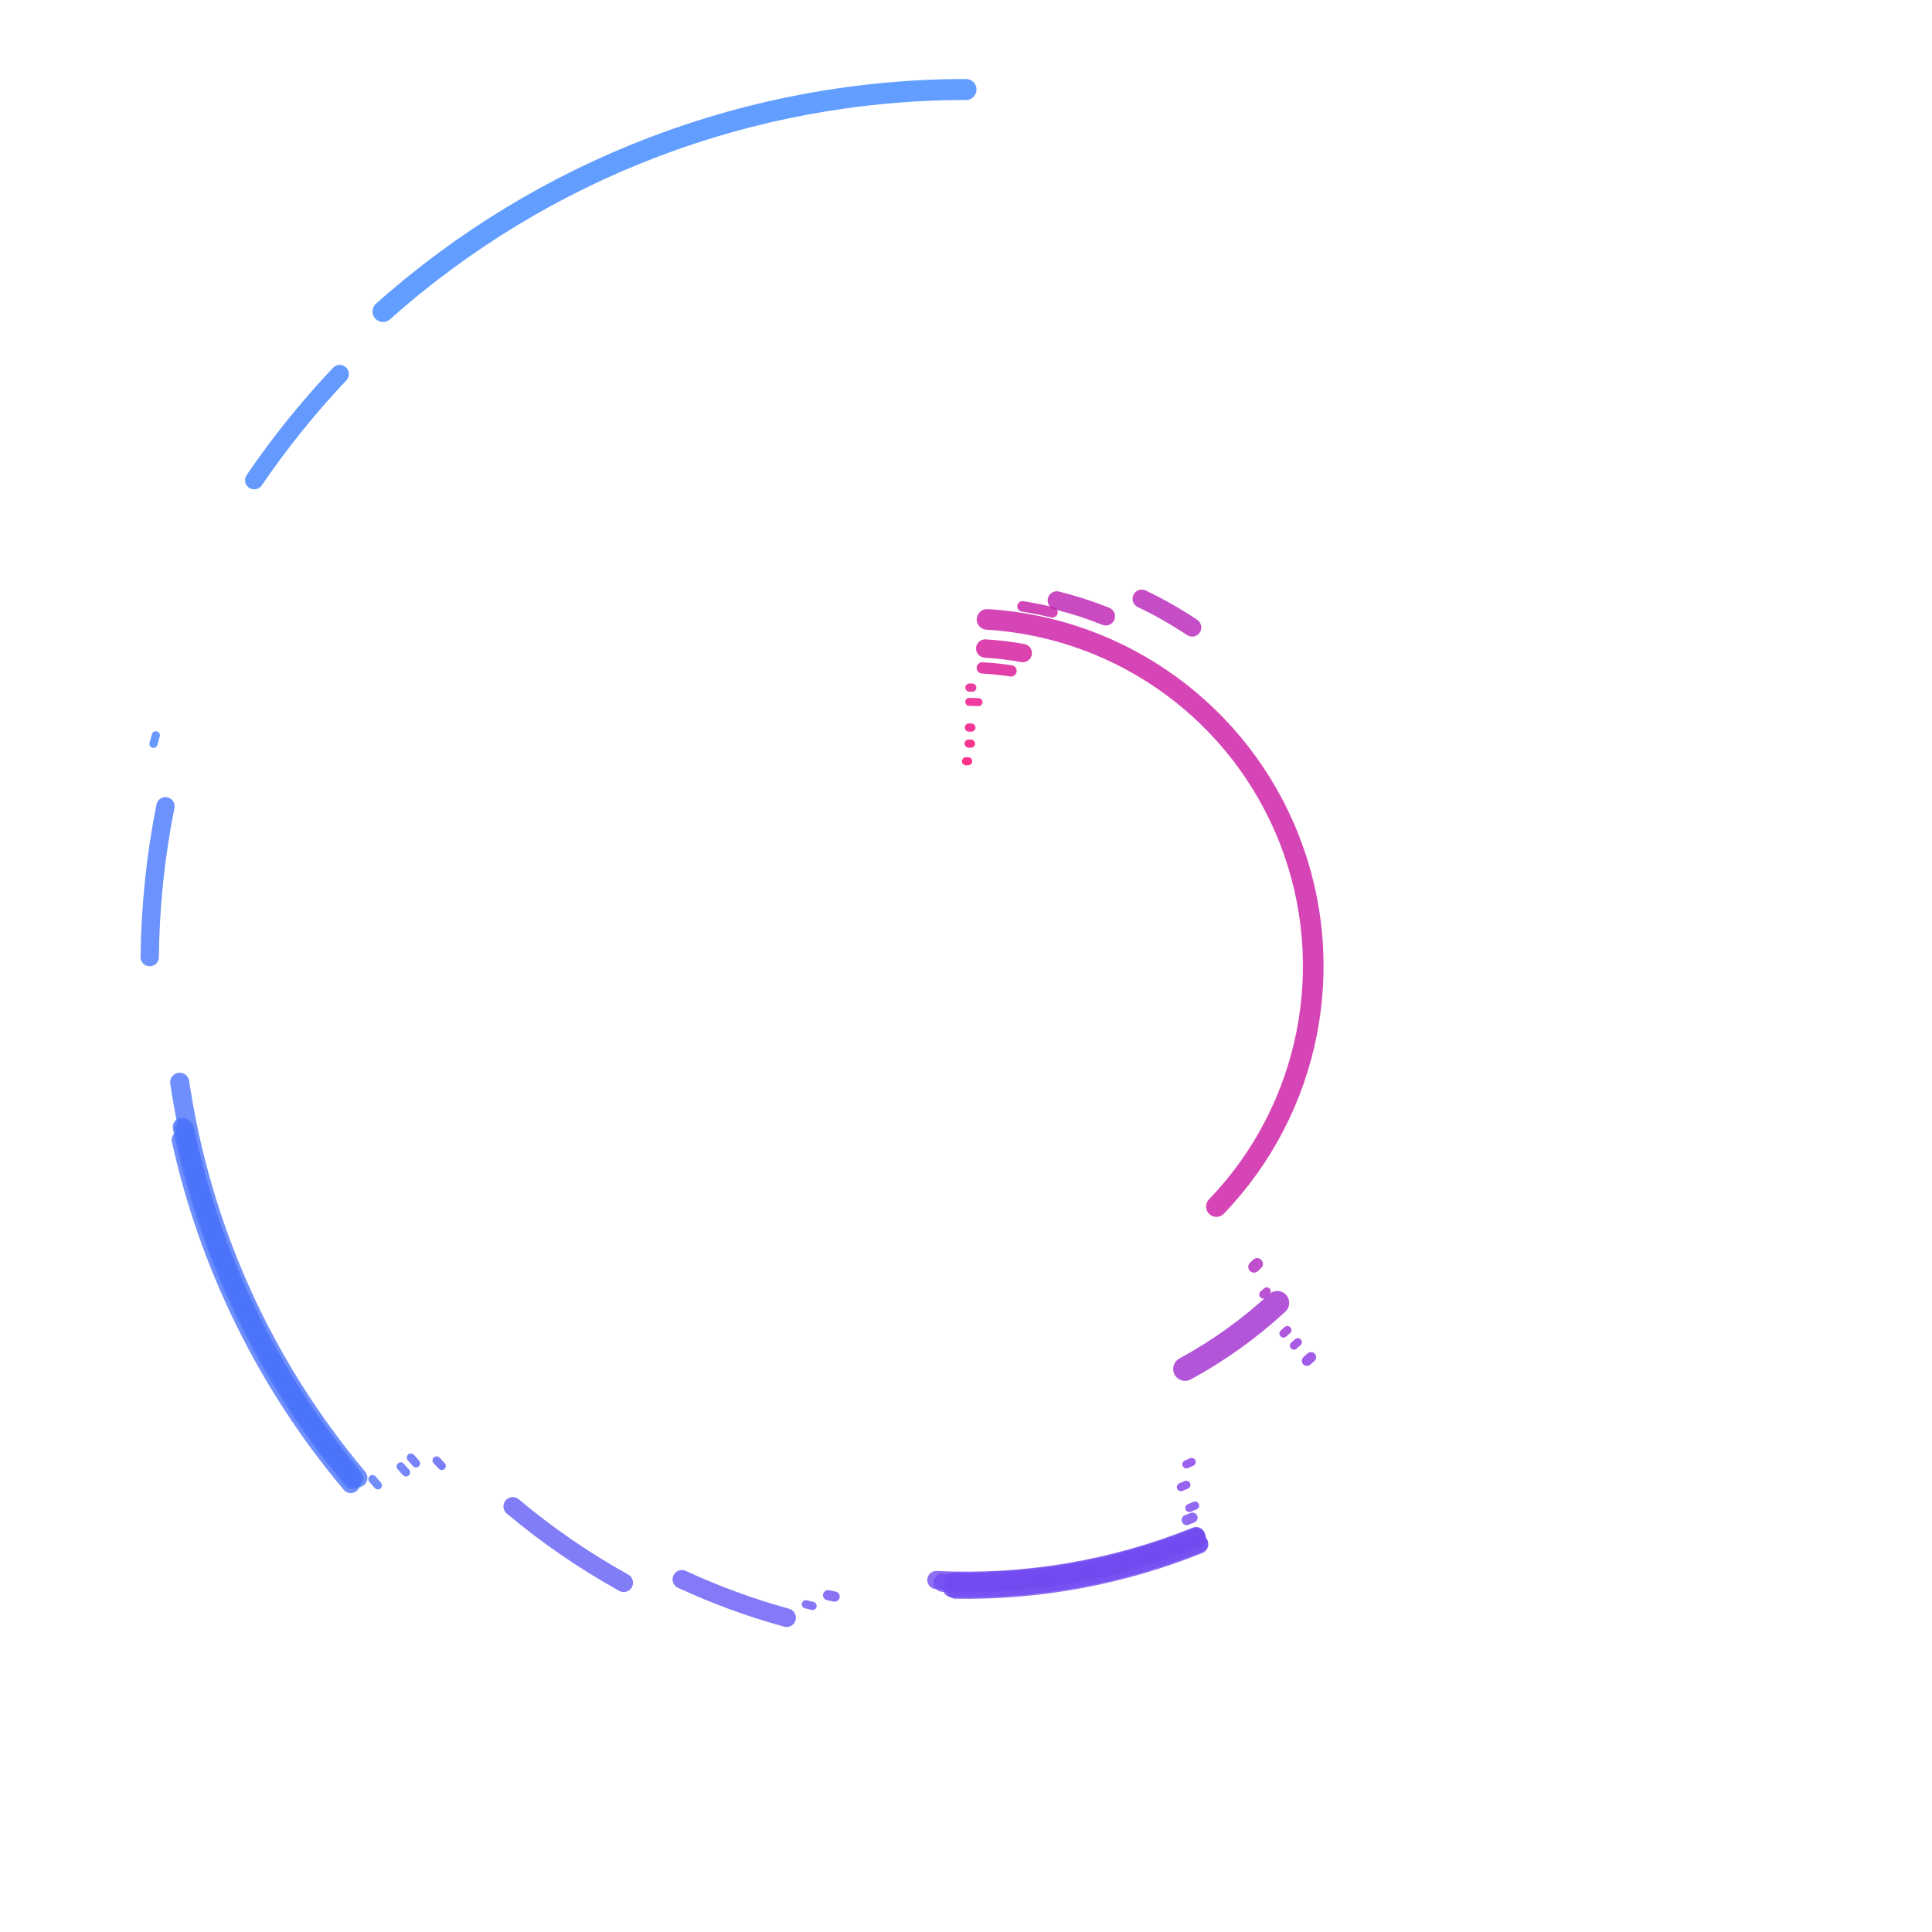
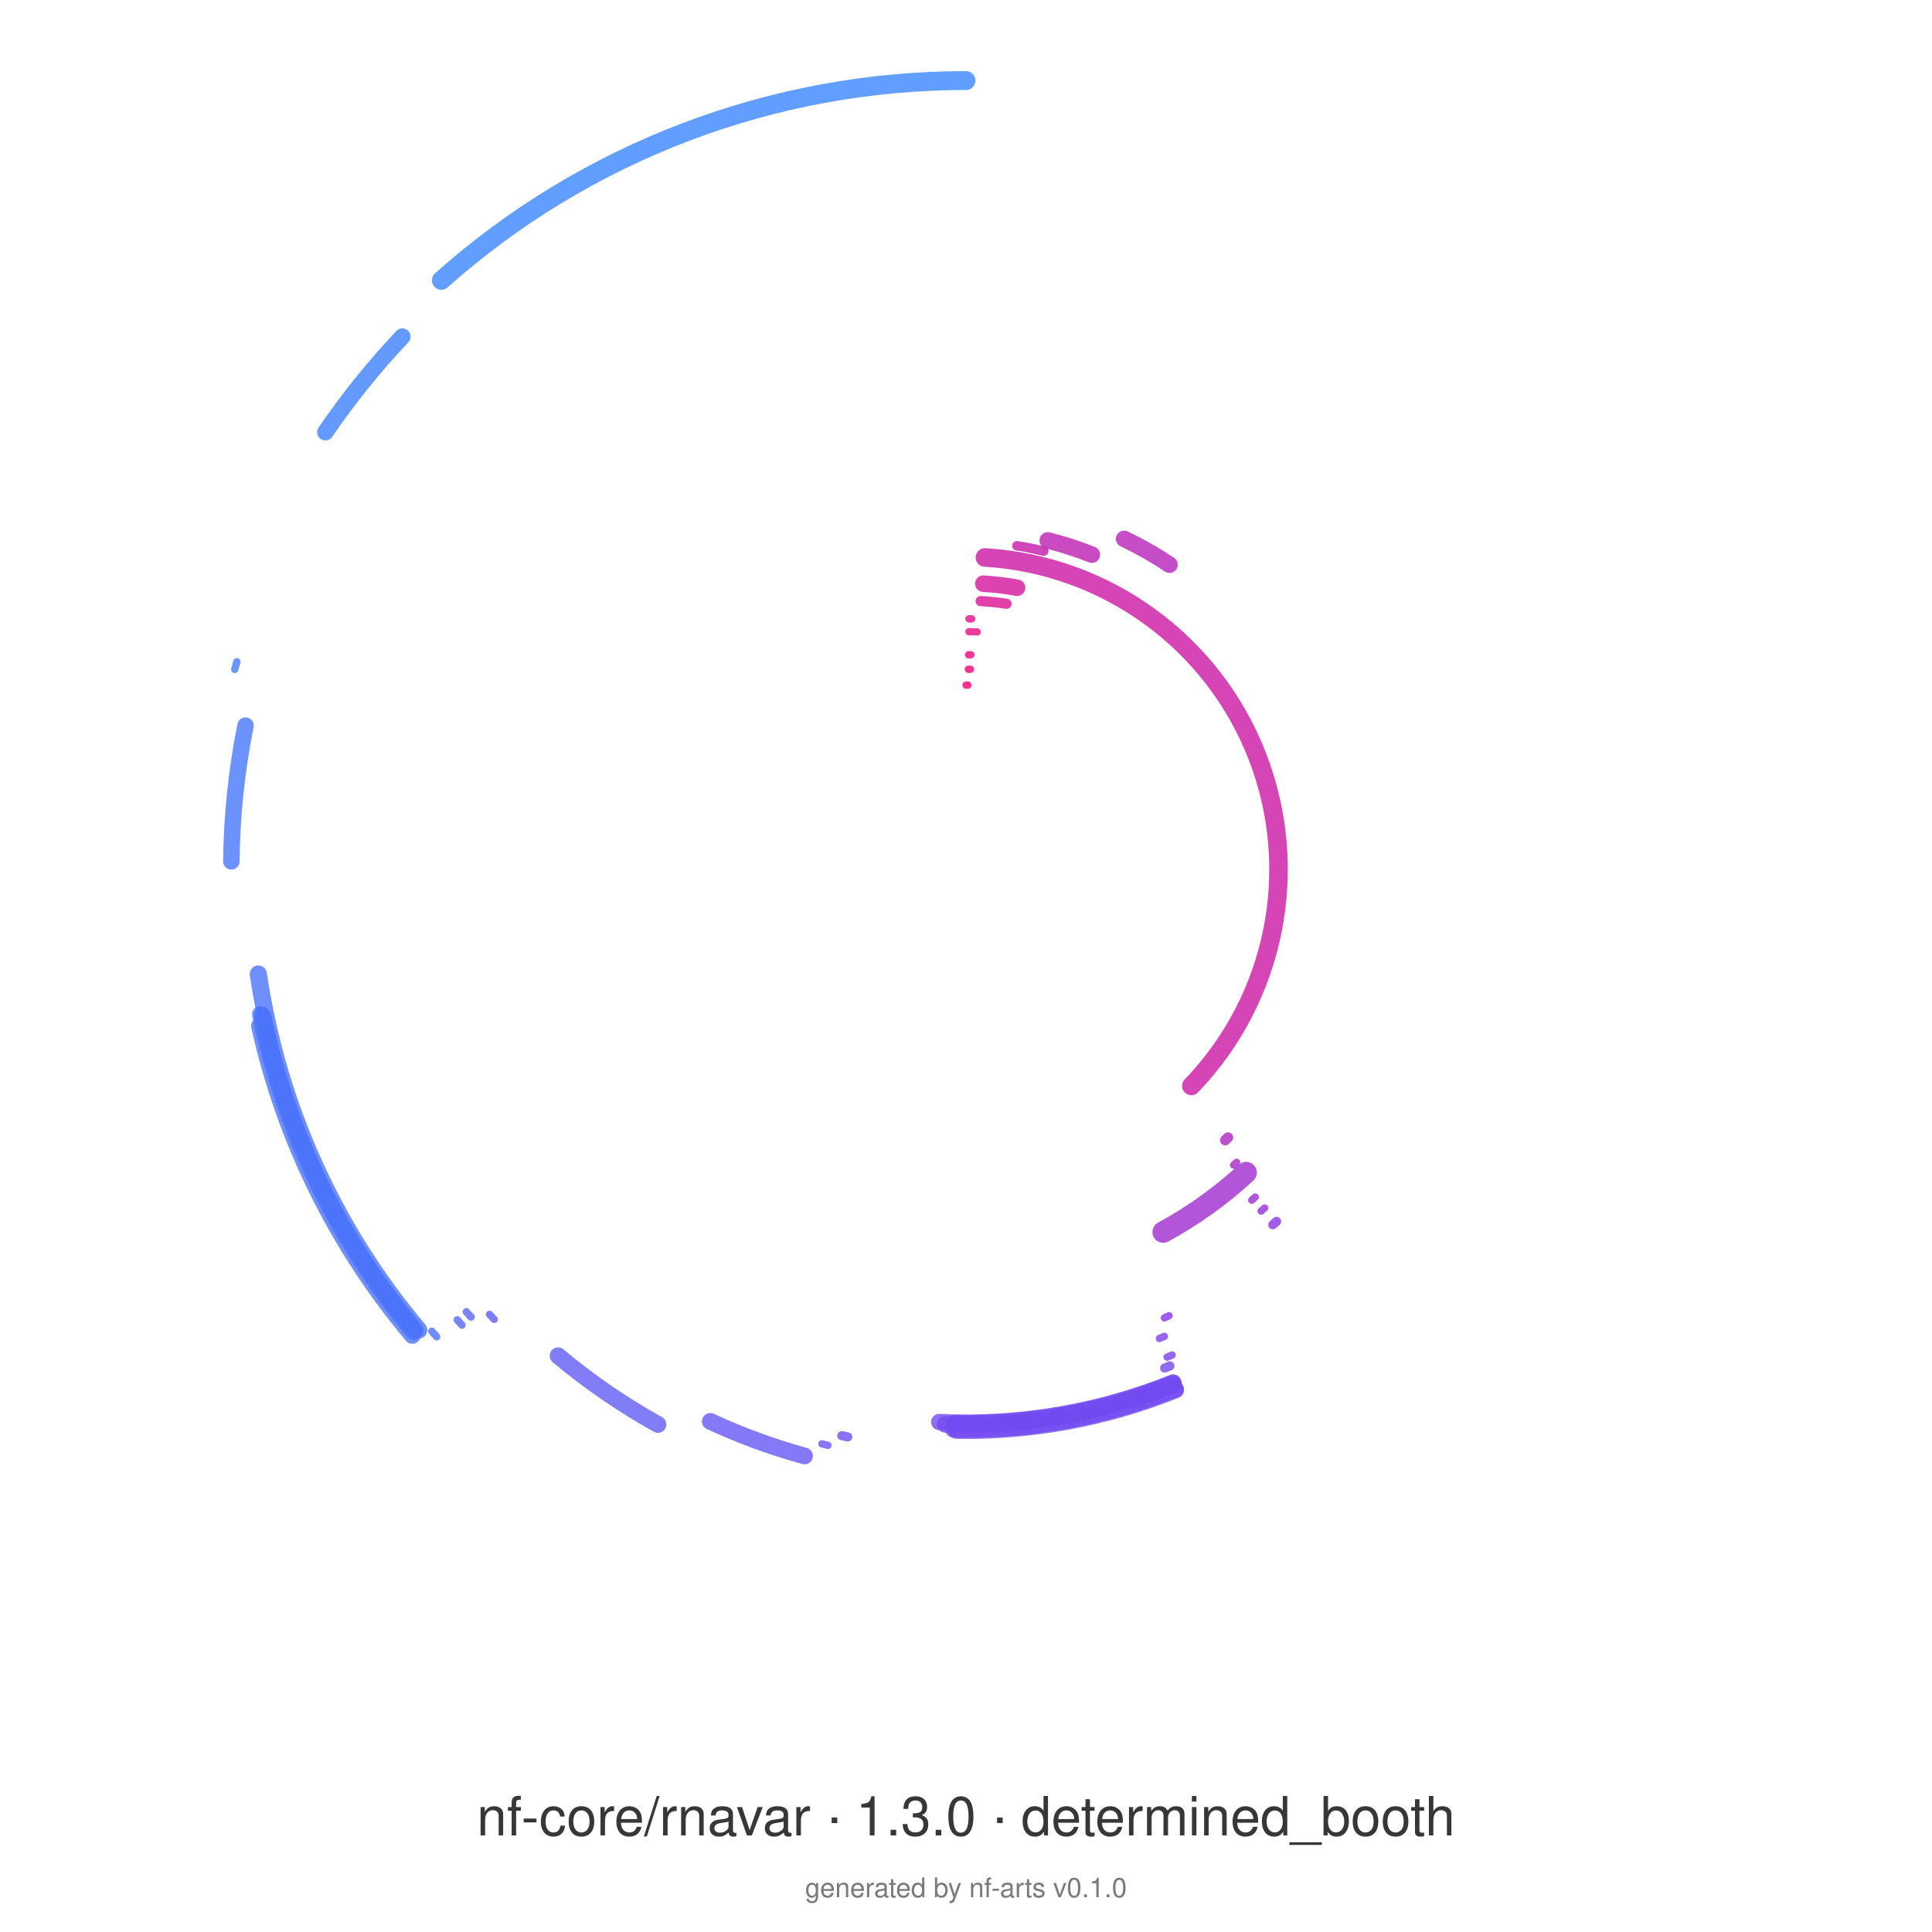
<svg xmlns="http://www.w3.org/2000/svg" width="800" height="800" viewBox="0 0 800 800">
  <rect width="100%" height="100%" fill="#ffffff" />
  <g fill="none" stroke-linecap="round" stroke-linejoin="round">
-     <path d="M400.00 315.21 A84.79 84.79 0 0 1 400.89 315.22" stroke="#ff006e" stroke-width="3.34" stroke-opacity="0.80" />
-     <path d="M401.09 307.91 A92.09 92.09 0 0 1 402.05 307.93" stroke="#f80375" stroke-width="3.39" stroke-opacity="0.80" />
-     <path d="M401.19 301.25 A98.75 98.75 0 0 1 402.22 301.27" stroke="#f0077d" stroke-width="3.40" stroke-opacity="0.80" />
-     <path d="M401.33 290.62 A109.38 109.38 0 0 1 405.19 290.74" stroke="#e90a84" stroke-width="3.29" stroke-opacity="0.80" />
-     <path d="M401.41 284.71 A115.30 115.30 0 0 1 402.61 284.73" stroke="#e20d8c" stroke-width="3.39" stroke-opacity="0.80" />
-     <path d="M406.74 276.56 A123.62 123.62 0 0 1 418.64 277.79" stroke="#db1093" stroke-width="4.67" stroke-opacity="0.80" />
-     <path d="M407.96 268.54 A131.70 131.70 0 0 1 423.50 270.41" stroke="#d3149a" stroke-width="7.59" stroke-opacity="0.80" />
-     <path d="M408.72 256.48 A143.78 143.78 0 0 1 503.69 499.61" stroke="#cc17a2" stroke-width="8.54" stroke-opacity="0.80" />
-     <path d="M423.41 251.09 A150.74 150.74 0 0 1 435.78 253.57" stroke="#c51aa9" stroke-width="4.36" stroke-opacity="0.80" />
-     <path d="M437.62 248.65 A155.95 155.95 0 0 1 457.89 255.19" stroke="#bd1eb1" stroke-width="7.62" stroke-opacity="0.80" />
-     <path d="M472.78 247.94 A168.58 168.58 0 0 1 493.62 259.80" stroke="#b621b8" stroke-width="7.61" stroke-opacity="0.80" />
-     <path d="M520.55 523.34 A172.47 172.47 0 0 1 519.25 524.60" stroke="#af24c0" stroke-width="4.76" stroke-opacity="0.80" />
-     <path d="M524.52 534.73 A183.46 183.46 0 0 1 523.10 536.03" stroke="#a728c7" stroke-width="3.36" stroke-opacity="0.80" />
-     <path d="M528.89 539.50 A189.92 189.92 0 0 1 490.72 566.86" stroke="#a02bce" stroke-width="9.87" stroke-opacity="0.80" />
-     <path d="M533.06 550.78 A201.10 201.10 0 0 1 531.47 552.16" stroke="#992ed6" stroke-width="3.39" stroke-opacity="0.80" />
-     <path d="M537.42 555.77 A207.72 207.72 0 0 1 535.78 557.20" stroke="#9231dd" stroke-width="3.35" stroke-opacity="0.80" />
-     <path d="M542.87 561.99 A216.00 216.00 0 0 1 541.17 563.48" stroke="#8a35e5" stroke-width="4.23" stroke-opacity="0.80" />
-     <path d="M493.43 605.38 A225.63 225.63 0 0 1 491.27 606.35" stroke="#8338ec" stroke-width="3.37" stroke-opacity="0.80" />
-     <path d="M491.24 614.85 A233.42 233.42 0 0 1 488.99 615.79" stroke="#7f3ded" stroke-width="3.39" stroke-opacity="0.80" />
-     <path d="M494.85 623.42 A242.72 242.72 0 0 1 492.50 624.40" stroke="#7a41ee" stroke-width="3.37" stroke-opacity="0.80" />
-     <path d="M493.80 628.43 A246.94 246.94 0 0 1 491.40 629.40" stroke="#7646ef" stroke-width="4.22" stroke-opacity="0.80" />
-     <path d="M495.28 636.05 A254.56 254.56 0 0 1 387.71 654.26" stroke="#724af0" stroke-width="7.52" stroke-opacity="0.80" />
-     <path d="M495.37 636.35 A254.86 254.86 0 0 1 394.87 654.81" stroke="#724af0" stroke-width="7.53" stroke-opacity="0.80" />
-     <path d="M495.58 637.00 A255.54 255.54 0 0 1 390.38 655.36" stroke="#724af0" stroke-width="7.59" stroke-opacity="0.80" />
-     <path d="M496.37 639.00 A257.70 257.70 0 0 1 394.15 657.63" stroke="#724af0" stroke-width="7.53" stroke-opacity="0.80" />
-     <path d="M496.52 639.49 A258.21 258.21 0 0 1 395.69 658.18" stroke="#724af0" stroke-width="7.66" stroke-opacity="0.80" />
-     <path d="M345.61 661.12 A266.72 266.72 0 0 1 342.88 660.53" stroke="#6e4ff2" stroke-width="4.21" stroke-opacity="0.80" />
-     <path d="M336.47 664.98 A272.49 272.49 0 0 1 333.69 664.30" stroke="#6954f3" stroke-width="3.39" stroke-opacity="0.80" />
-     <path d="M325.71 669.86 A279.90 279.90 0 0 1 282.35 653.97" stroke="#6558f4" stroke-width="7.70" stroke-opacity="0.80" />
-     <path d="M258.27 655.37 A292.06 292.06 0 0 1 212.32 623.78" stroke="#615df5" stroke-width="7.71" stroke-opacity="0.80" />
-     <path d="M182.93 607.02 A299.96 299.96 0 0 1 180.77 604.73" stroke="#5c61f6" stroke-width="3.37" stroke-opacity="0.80" />
-     <path d="M172.28 605.95 A307.04 307.04 0 0 1 170.14 603.55" stroke="#5866f7" stroke-width="3.41" stroke-opacity="0.80" />
-     <path d="M168.11 609.67 A312.63 312.63 0 0 1 165.92 607.23" stroke="#546af8" stroke-width="3.42" stroke-opacity="0.80" />
-     <path d="M156.47 615.04 A324.89 324.89 0 0 1 154.23 612.48" stroke="#4f6ff9" stroke-width="3.40" stroke-opacity="0.80" />
-     <path d="M145.26 614.45 A332.99 332.99 0 0 1 74.90 472.02" stroke="#4b74fb" stroke-width="7.62" stroke-opacity="0.80" />
-     <path d="M148.19 611.93 A329.13 329.13 0 0 1 74.41 448.15" stroke="#4b74fb" stroke-width="7.91" stroke-opacity="0.80" />
-     <path d="M145.87 612.75 A331.43 331.43 0 0 1 75.35 466.69" stroke="#4b74fb" stroke-width="7.67" stroke-opacity="0.80" />
-     <path d="M146.63 612.04 A330.39 330.39 0 0 1 76.84 468.75" stroke="#4b74fb" stroke-width="7.66" stroke-opacity="0.80" />
-     <path d="M145.27 610.72 A330.59 330.59 0 0 1 76.31 467.18" stroke="#4b74fb" stroke-width="7.85" stroke-opacity="0.80" />
-     <path d="M62.00 396.31 A338.02 338.02 0 0 1 68.51 333.84" stroke="#4778fc" stroke-width="7.57" stroke-opacity="0.80" />
-     <path d="M63.55 308.00 A348.80 348.80 0 0 1 64.53 304.48" stroke="#437dfd" stroke-width="3.38" stroke-opacity="0.80" />
-     <path d="M105.27 198.83 A356.84 356.84 0 0 1 140.66 154.89" stroke="#3e81fe" stroke-width="7.58" stroke-opacity="0.80" />
-     <path d="M158.60 128.98 A362.94 362.94 0 0 1 400.00 37.06" stroke="#3a86ff" stroke-width="8.69" stroke-opacity="0.80" />
+     <path d="M400.00 283.69 A76.31 76.31 0 0 1 400.80 283.70" stroke="#ff006e" stroke-width="3.01" stroke-opacity="0.80" />
+     <path d="M400.98 277.12 A82.89 82.89 0 0 1 401.85 277.14" stroke="#f80375" stroke-width="3.05" stroke-opacity="0.80" />
+     <path d="M401.07 271.13 A88.88 88.88 0 0 1 402.00 271.14" stroke="#f0077d" stroke-width="3.06" stroke-opacity="0.80" />
+     <path d="M401.19 261.56 A98.45 98.45 0 0 1 404.67 261.67" stroke="#e90a84" stroke-width="2.96" stroke-opacity="0.80" />
+     <path d="M401.26 256.24 A103.77 103.77 0 0 1 402.35 256.26" stroke="#e20d8c" stroke-width="3.05" stroke-opacity="0.80" />
+     <path d="M406.07 248.91 A111.26 111.26 0 0 1 416.78 250.01" stroke="#db1093" stroke-width="4.20" stroke-opacity="0.80" />
+     <path d="M407.16 241.69 A118.53 118.53 0 0 1 421.15 243.37" stroke="#d3149a" stroke-width="6.83" stroke-opacity="0.80" />
+     <path d="M407.84 230.83 A129.40 129.40 0 0 1 493.32 449.65" stroke="#cc17a2" stroke-width="7.68" stroke-opacity="0.80" />
+     <path d="M421.07 225.98 A135.67 135.67 0 0 1 432.20 228.21" stroke="#c51aa9" stroke-width="3.92" stroke-opacity="0.80" />
+     <path d="M433.86 223.79 A140.36 140.36 0 0 1 452.10 229.67" stroke="#bd1eb1" stroke-width="6.86" stroke-opacity="0.80" />
+     <path d="M465.50 223.15 A151.72 151.72 0 0 1 484.26 233.82" stroke="#b621b8" stroke-width="6.85" stroke-opacity="0.80" />
+     <path d="M508.49 471.01 A155.22 155.22 0 0 1 507.33 472.14" stroke="#af24c0" stroke-width="4.28" stroke-opacity="0.80" />
+     <path d="M512.06 481.26 A165.11 165.11 0 0 1 510.79 482.43" stroke="#a728c7" stroke-width="3.02" stroke-opacity="0.80" />
+     <path d="M516.00 485.55 A170.93 170.93 0 0 1 481.65 510.17" stroke="#a02bce" stroke-width="8.89" stroke-opacity="0.80" />
+     <path d="M519.75 495.70 A180.99 180.99 0 0 1 518.33 496.95" stroke="#992ed6" stroke-width="3.05" stroke-opacity="0.80" />
+     <path d="M523.67 500.19 A186.95 186.95 0 0 1 522.20 501.48" stroke="#9231dd" stroke-width="3.01" stroke-opacity="0.80" />
+     <path d="M528.59 505.79 A194.40 194.40 0 0 1 527.05 507.13" stroke="#8a35e5" stroke-width="3.81" stroke-opacity="0.80" />
+     <path d="M484.09 544.84 A203.07 203.07 0 0 1 482.15 545.71" stroke="#8338ec" stroke-width="3.03" stroke-opacity="0.80" />
+     <path d="M482.12 553.37 A210.08 210.08 0 0 1 480.09 554.22" stroke="#7f3ded" stroke-width="3.05" stroke-opacity="0.80" />
+     <path d="M485.36 561.08 A218.45 218.45 0 0 1 483.25 561.96" stroke="#7a41ee" stroke-width="3.03" stroke-opacity="0.80" />
+     <path d="M484.42 565.59 A222.24 222.24 0 0 1 482.26 566.46" stroke="#7646ef" stroke-width="3.80" stroke-opacity="0.80" />
+     <path d="M485.75 572.45 A229.10 229.10 0 0 1 388.94 588.83" stroke="#724af0" stroke-width="6.77" stroke-opacity="0.80" />
+     <path d="M485.83 572.71 A229.38 229.38 0 0 1 395.38 589.33" stroke="#724af0" stroke-width="6.78" stroke-opacity="0.80" />
+     <path d="M486.02 573.30 A229.99 229.99 0 0 1 391.34 589.82" stroke="#724af0" stroke-width="6.83" stroke-opacity="0.80" />
+     <path d="M486.73 575.10 A231.93 231.93 0 0 1 394.74 591.87" stroke="#724af0" stroke-width="6.77" stroke-opacity="0.80" />
+     <path d="M486.87 575.55 A232.39 232.39 0 0 1 396.12 592.36" stroke="#724af0" stroke-width="6.89" stroke-opacity="0.80" />
+     <path d="M351.05 595.00 A240.05 240.05 0 0 1 348.59 594.48" stroke="#6e4ff2" stroke-width="3.79" stroke-opacity="0.80" />
+     <path d="M342.82 598.48 A245.24 245.24 0 0 1 340.32 597.87" stroke="#6954f3" stroke-width="3.05" stroke-opacity="0.80" />
+     <path d="M333.14 602.88 A251.91 251.91 0 0 1 294.11 588.57" stroke="#6558f4" stroke-width="6.93" stroke-opacity="0.80" />
+     <path d="M272.45 589.83 A262.86 262.86 0 0 1 231.09 561.40" stroke="#615df5" stroke-width="6.94" stroke-opacity="0.80" />
+     <path d="M204.64 546.32 A269.96 269.96 0 0 1 202.70 544.26" stroke="#5c61f6" stroke-width="3.03" stroke-opacity="0.80" />
+     <path d="M195.05 545.35 A276.33 276.33 0 0 1 193.12 543.20" stroke="#5866f7" stroke-width="3.07" stroke-opacity="0.80" />
+     <path d="M191.30 548.70 A281.37 281.37 0 0 1 189.33 546.51" stroke="#546af8" stroke-width="3.08" stroke-opacity="0.80" />
+     <path d="M180.82 553.53 A292.40 292.40 0 0 1 178.81 551.23" stroke="#4f6ff9" stroke-width="3.06" stroke-opacity="0.80" />
+     <path d="M170.74 553.00 A299.69 299.69 0 0 1 107.41 424.82" stroke="#4b74fb" stroke-width="6.86" stroke-opacity="0.80" />
+     <path d="M173.37 550.74 A296.21 296.21 0 0 1 106.97 403.34" stroke="#4b74fb" stroke-width="7.12" stroke-opacity="0.80" />
+     <path d="M171.28 551.48 A298.29 298.29 0 0 1 107.82 420.02" stroke="#4b74fb" stroke-width="6.90" stroke-opacity="0.80" />
+     <path d="M171.96 550.84 A297.35 297.35 0 0 1 109.16 421.88" stroke="#4b74fb" stroke-width="6.89" stroke-opacity="0.80" />
+     <path d="M170.74 549.65 A297.53 297.53 0 0 1 108.67 420.46" stroke="#4b74fb" stroke-width="7.06" stroke-opacity="0.80" />
+     <path d="M95.80 356.68 A304.22 304.22 0 0 1 101.66 300.46" stroke="#4778fc" stroke-width="6.82" stroke-opacity="0.80" />
+     <path d="M97.20 277.20 A313.92 313.92 0 0 1 98.08 274.03" stroke="#437dfd" stroke-width="3.04" stroke-opacity="0.80" />
+     <path d="M134.74 178.95 A321.16 321.16 0 0 1 166.60 139.40" stroke="#3e81fe" stroke-width="6.83" stroke-opacity="0.80" />
+     <path d="M182.74 116.08 A326.64 326.64 0 0 1 400.00 33.36" stroke="#3a86ff" stroke-width="7.82" stroke-opacity="0.80" />
+     <text x="400.00" y="760.00" font-family="Helvetica, Arial, sans-serif" font-size="22.40" text-anchor="middle" fill="#222222" fill-opacity="0.90" stroke="none">nf-core/rnavar · 1.3.0 · determined_booth</text>
+     <text x="400.00" y="785.60" font-family="Helvetica, Arial, sans-serif" font-size="11.20" text-anchor="middle" fill="#222222" fill-opacity="0.60" stroke="none">generated by nf-arts v0.1.0</text>
  </g>
</svg>
